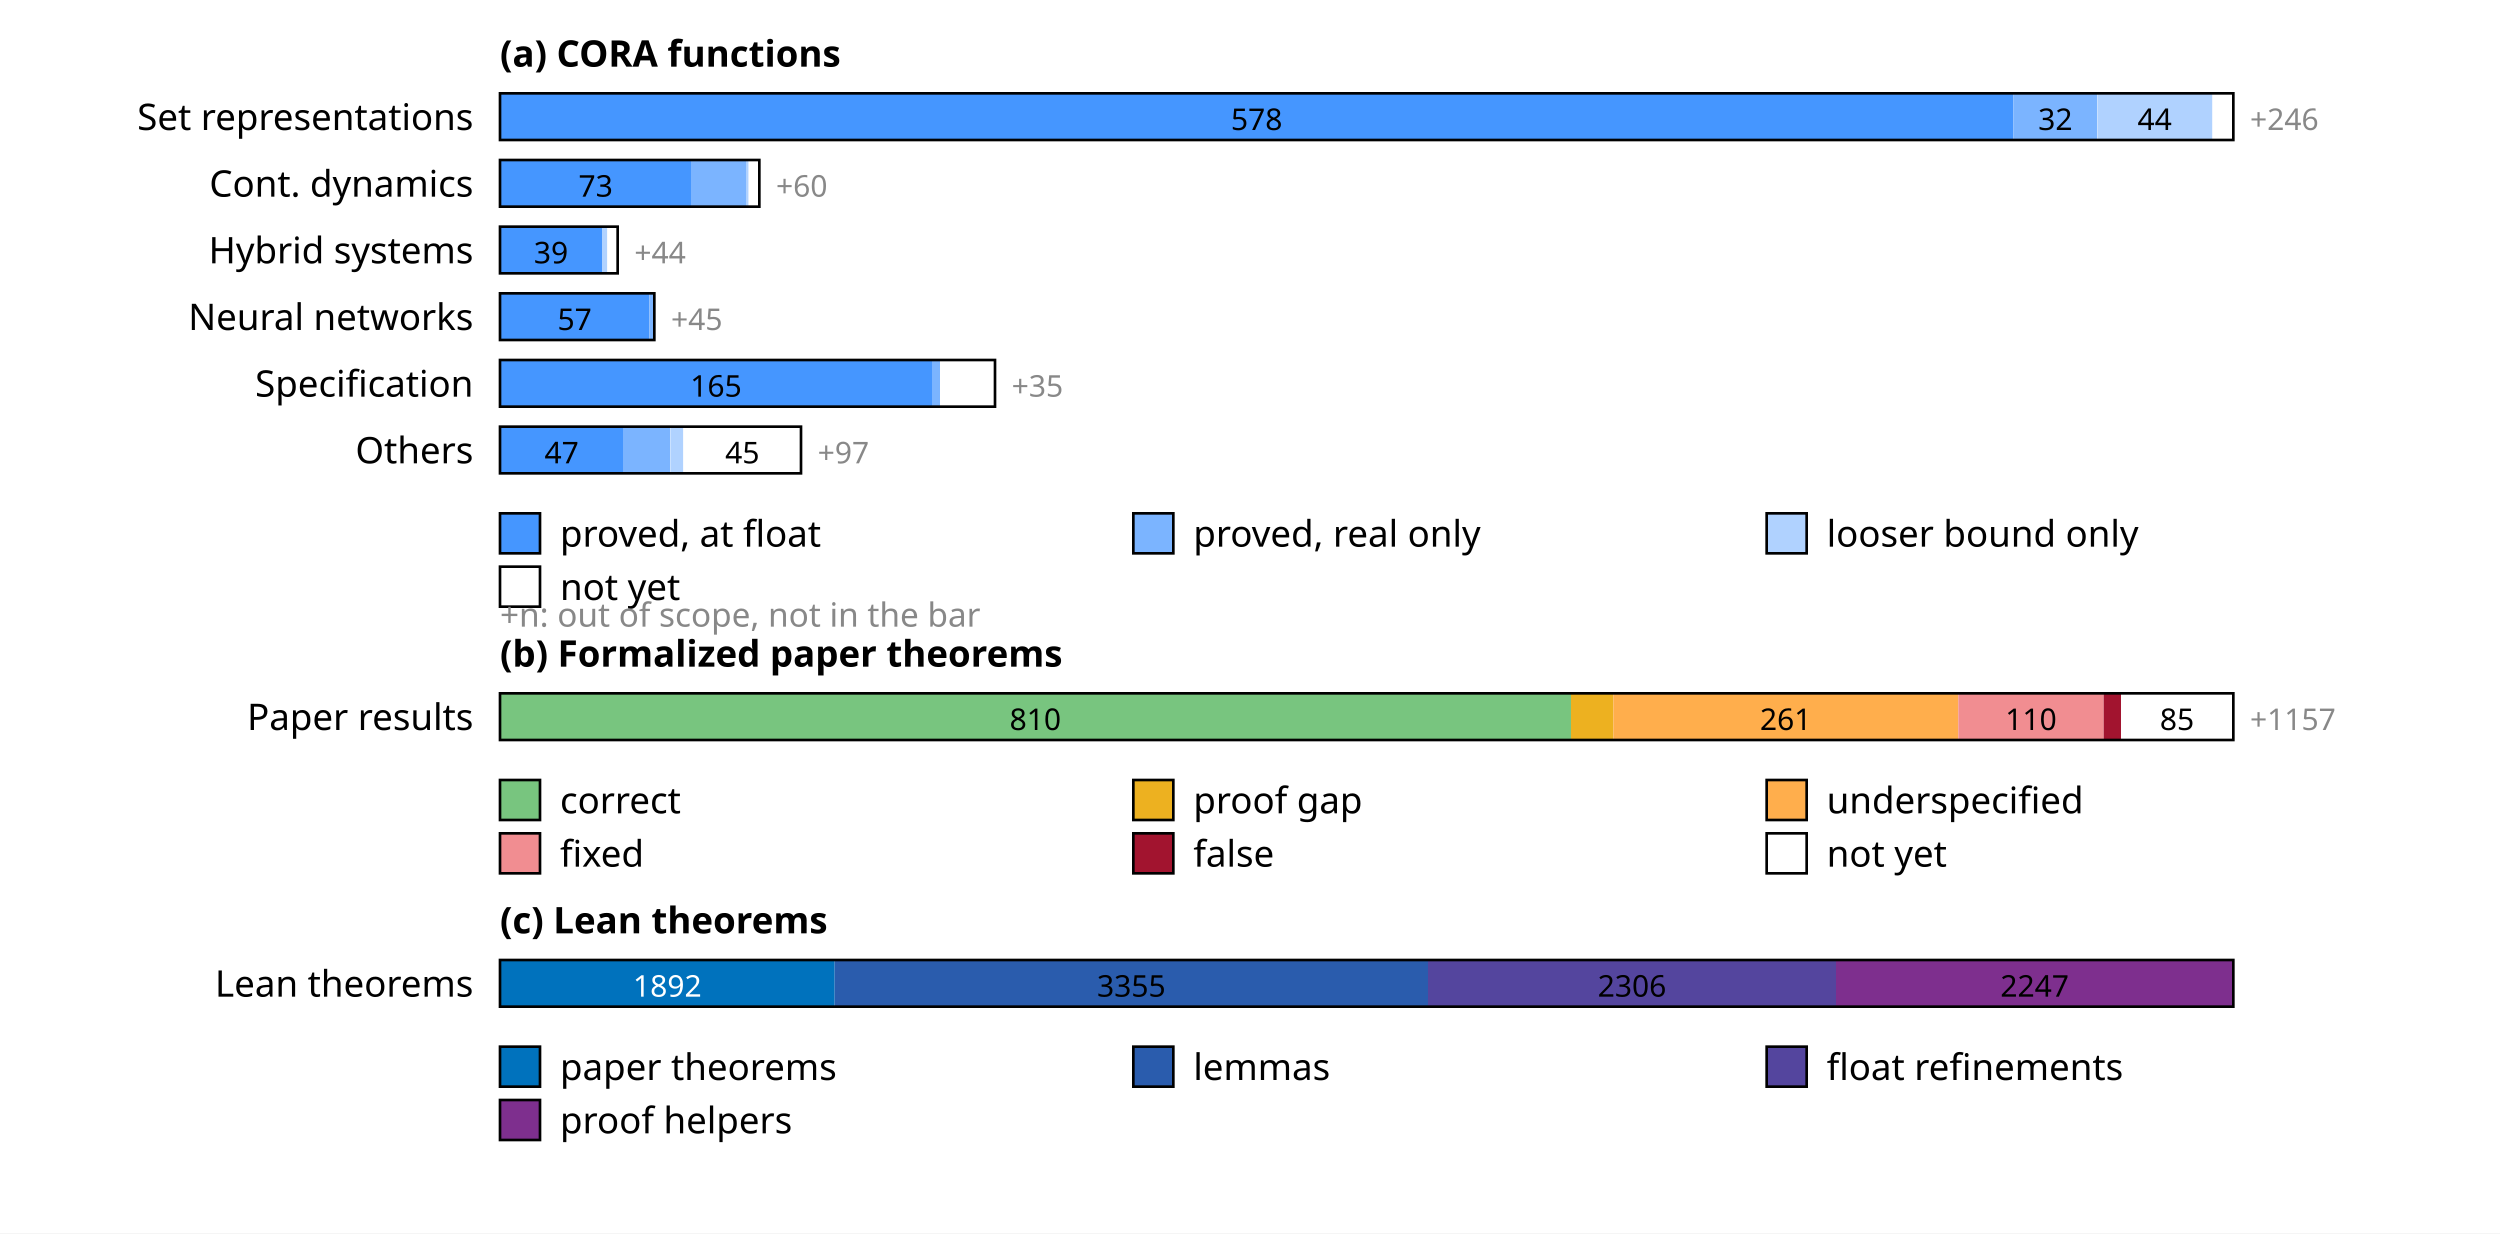
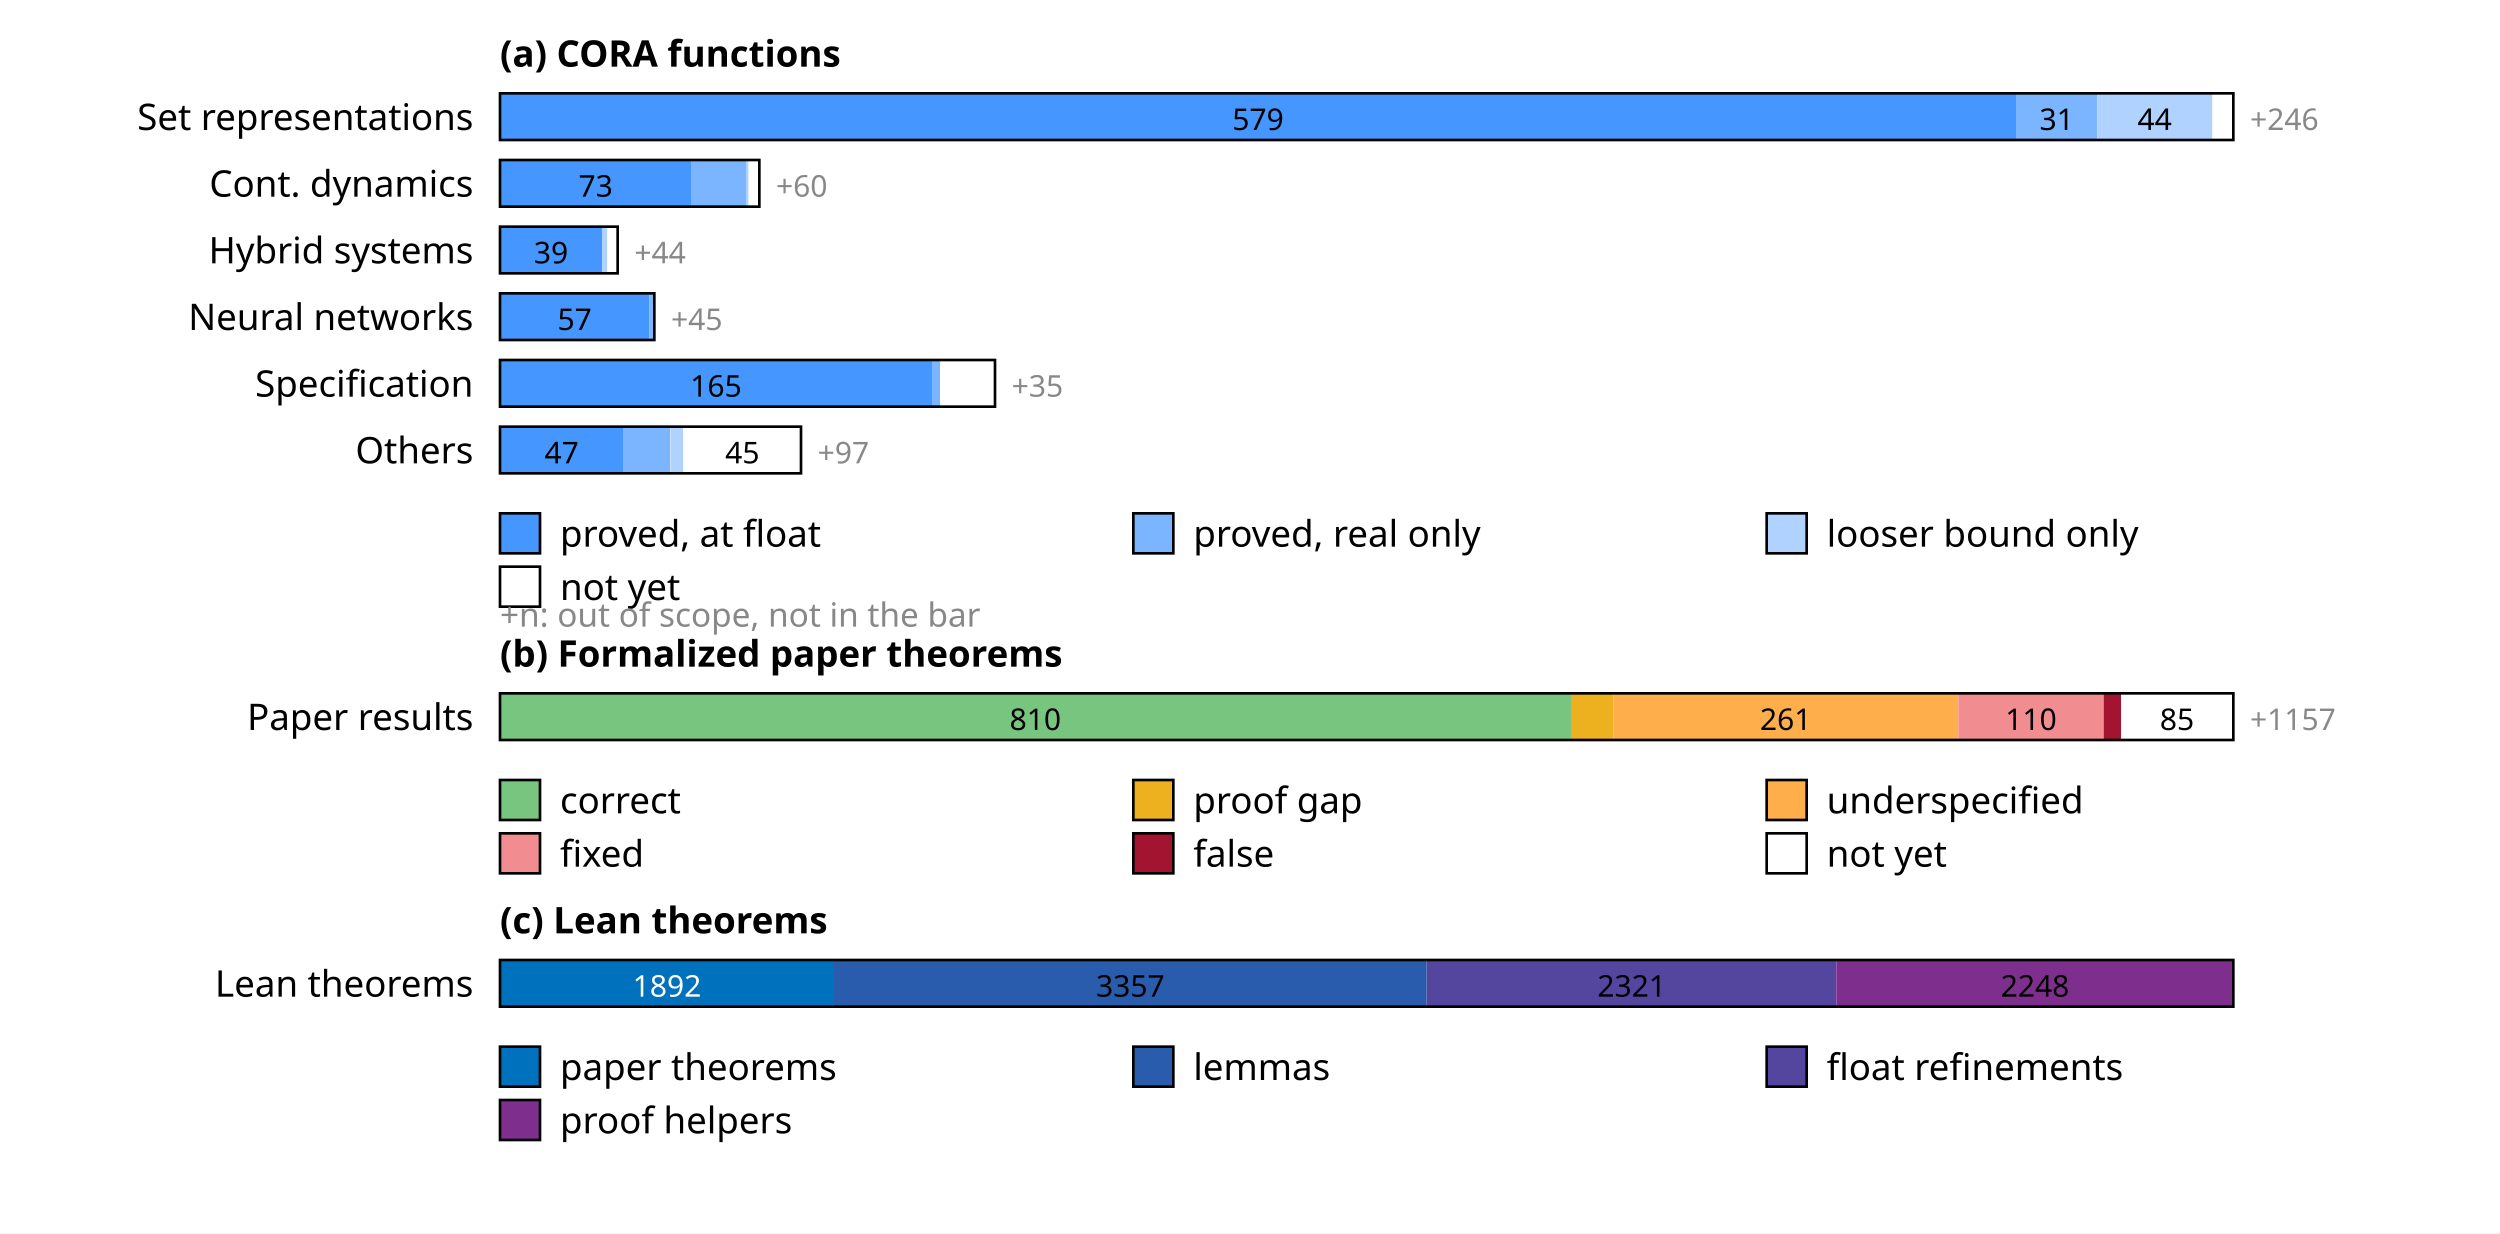
<svg xmlns="http://www.w3.org/2000/svg" width="750" height="370" font-family="sans-serif" font-size="11">
  <rect width="100%" height="100%" fill="white" />
  <text x="150" y="20" font-weight="bold">(a) CORA functions</text>
  <text x="142" y="39" text-anchor="end">Set representations</text>
-   <rect x="150.0" y="28" width="454.0" height="14" fill="rgb(69,150,255)" />
-   <text x="377.0" y="39" text-anchor="middle" font-size="9" fill="#000">578</text>
-   <rect x="604.0" y="28" width="25.1" height="14" fill="rgb(123,180,255)" />
-   <text x="616.6" y="39" text-anchor="middle" font-size="9" fill="#000">32</text>
+   <rect x="150.0" y="28" width="454.8" height="14" fill="rgb(69,150,255)" />
+   <text x="377.4" y="39" text-anchor="middle" font-size="9" fill="#000">579</text>
+   <rect x="604.8" y="28" width="24.4" height="14" fill="rgb(123,180,255)" />
+   <text x="617.0" y="39" text-anchor="middle" font-size="9" fill="#000">31</text>
  <rect x="629.2" y="28" width="34.6" height="14" fill="rgb(176,210,255)" />
  <text x="646.4" y="39" text-anchor="middle" font-size="9" fill="#000">44</text>
  <rect x="663.7" y="28" width="6.3" height="14" fill="rgb(255,255,255)" />
  <rect x="150" y="28" width="520.0" height="14" fill="none" stroke="#000" stroke-width="0.8" />
  <text x="675.0" y="39" font-size="9" fill="#888">+246</text>
  <text x="142" y="59" text-anchor="end">Cont. dynamics</text>
  <rect x="150.0" y="48" width="57.3" height="14" fill="rgb(69,150,255)" />
  <text x="178.7" y="59" text-anchor="middle" font-size="9" fill="#000">73</text>
  <rect x="207.3" y="48" width="16.5" height="14" fill="rgb(123,180,255)" />
  <rect x="223.8" y="48" width="0.8" height="14" fill="rgb(176,210,255)" />
  <rect x="224.6" y="48" width="3.1" height="14" fill="rgb(255,255,255)" />
  <rect x="150" y="48" width="77.8" height="14" fill="none" stroke="#000" stroke-width="0.8" />
  <text x="232.8" y="59" font-size="9" fill="#888">+60</text>
  <text x="142" y="79" text-anchor="end">Hybrid systems</text>
  <rect x="150.0" y="68" width="30.6" height="14" fill="rgb(69,150,255)" />
  <text x="165.3" y="79" text-anchor="middle" font-size="9" fill="#000">39</text>
  <rect x="180.6" y="68" width="1.6" height="14" fill="rgb(176,210,255)" />
  <rect x="182.2" y="68" width="3.1" height="14" fill="rgb(255,255,255)" />
  <rect x="150" y="68" width="35.3" height="14" fill="none" stroke="#000" stroke-width="0.8" />
  <text x="190.3" y="79" font-size="9" fill="#888">+44</text>
  <text x="142" y="99" text-anchor="end">Neural networks</text>
  <rect x="150.0" y="88" width="44.8" height="14" fill="rgb(69,150,255)" />
  <text x="172.4" y="99" text-anchor="middle" font-size="9" fill="#000">57</text>
  <rect x="194.8" y="88" width="1.6" height="14" fill="rgb(123,180,255)" />
  <rect x="150" y="88" width="46.3" height="14" fill="none" stroke="#000" stroke-width="0.8" />
  <text x="201.3" y="99" font-size="9" fill="#888">+45</text>
  <text x="142" y="119" text-anchor="end">Specification</text>
  <rect x="150.0" y="108" width="129.6" height="14" fill="rgb(69,150,255)" />
  <text x="214.8" y="119" text-anchor="middle" font-size="9" fill="#000">165</text>
  <rect x="279.6" y="108" width="2.4" height="14" fill="rgb(123,180,255)" />
  <rect x="282.0" y="108" width="16.5" height="14" fill="rgb(255,255,255)" />
  <rect x="150" y="108" width="148.5" height="14" fill="none" stroke="#000" stroke-width="0.8" />
  <text x="303.5" y="119" font-size="9" fill="#888">+35</text>
  <text x="142" y="139" text-anchor="end">Others</text>
  <rect x="150.0" y="128" width="36.9" height="14" fill="rgb(69,150,255)" />
  <text x="168.5" y="139" text-anchor="middle" font-size="9" fill="#000">47</text>
  <rect x="186.9" y="128" width="14.1" height="14" fill="rgb(123,180,255)" />
  <rect x="201.1" y="128" width="3.9" height="14" fill="rgb(176,210,255)" />
  <rect x="205.0" y="128" width="35.3" height="14" fill="rgb(255,255,255)" />
  <text x="222.7" y="139" text-anchor="middle" font-size="9" fill="#000">45</text>
  <rect x="150" y="128" width="90.3" height="14" fill="none" stroke="#000" stroke-width="0.8" />
  <text x="245.3" y="139" font-size="9" fill="#888">+97</text>
  <rect x="150" y="154" width="12" height="12" fill="rgb(69,150,255)" stroke="#000" stroke-width="0.8" />
  <text x="168" y="164">proved, at float</text>
  <rect x="340" y="154" width="12" height="12" fill="rgb(123,180,255)" stroke="#000" stroke-width="0.8" />
  <text x="358" y="164">proved, real only</text>
  <rect x="530" y="154" width="12" height="12" fill="rgb(176,210,255)" stroke="#000" stroke-width="0.8" />
  <text x="548" y="164">looser bound only</text>
  <rect x="150" y="170" width="12" height="12" fill="rgb(255,255,255)" stroke="#000" stroke-width="0.8" />
  <text x="168" y="180">not yet</text>
  <text x="150" y="188" font-size="10" fill="#888">+n: out of scope, not in the bar</text>
  <text x="150" y="200" font-weight="bold">(b) Formalized paper theorems</text>
  <text x="142" y="219" text-anchor="end">Paper results</text>
  <rect x="150.0" y="208" width="321.3" height="14" fill="rgb(120,197,127)" />
  <text x="310.6" y="219" text-anchor="middle" font-size="9" fill="#000">810</text>
  <rect x="471.3" y="208" width="12.7" height="14" fill="rgb(237,177,32)" />
  <rect x="484.0" y="208" width="103.5" height="14" fill="rgb(255,174,76)" />
  <text x="535.7" y="219" text-anchor="middle" font-size="9" fill="#000">261</text>
  <rect x="587.5" y="208" width="43.6" height="14" fill="rgb(241,141,145)" />
  <text x="609.3" y="219" text-anchor="middle" font-size="9" fill="#000">110</text>
  <rect x="631.1" y="208" width="5.2" height="14" fill="rgb(162,20,47)" />
  <rect x="636.3" y="208" width="33.7" height="14" fill="rgb(255,255,255)" />
  <text x="653.1" y="219" text-anchor="middle" font-size="9" fill="#000">85</text>
  <rect x="150" y="208" width="520.0" height="14" fill="none" stroke="#000" stroke-width="0.8" />
  <text x="675.0" y="219" font-size="9" fill="#888">+1157</text>
  <rect x="150" y="234" width="12" height="12" fill="rgb(120,197,127)" stroke="#000" stroke-width="0.8" />
  <text x="168" y="244">correct</text>
  <rect x="340" y="234" width="12" height="12" fill="rgb(237,177,32)" stroke="#000" stroke-width="0.8" />
  <text x="358" y="244">proof gap</text>
  <rect x="530" y="234" width="12" height="12" fill="rgb(255,174,76)" stroke="#000" stroke-width="0.8" />
  <text x="548" y="244">underspecified</text>
  <rect x="150" y="250" width="12" height="12" fill="rgb(241,141,145)" stroke="#000" stroke-width="0.8" />
  <text x="168" y="260">fixed</text>
  <rect x="340" y="250" width="12" height="12" fill="rgb(162,20,47)" stroke="#000" stroke-width="0.8" />
  <text x="358" y="260">false</text>
  <rect x="530" y="250" width="12" height="12" fill="rgb(255,255,255)" stroke="#000" stroke-width="0.8" />
  <text x="548" y="260">not yet</text>
  <text x="150" y="280" font-weight="bold">(c) Lean theorems</text>
  <text x="142" y="299" text-anchor="end">Lean theorems</text>
-   <rect x="150.0" y="288" width="100.4" height="14" fill="rgb(0,114,189)" />
-   <text x="200.2" y="299" text-anchor="middle" font-size="9" fill="#fff">1892</text>
-   <rect x="250.4" y="288" width="178.0" height="14" fill="rgb(42,92,173)" />
-   <text x="339.4" y="299" text-anchor="middle" font-size="9" fill="#000">3355</text>
-   <rect x="428.4" y="288" width="122.4" height="14" fill="rgb(84,69,158)" />
-   <text x="489.6" y="299" text-anchor="middle" font-size="9" fill="#000">2306</text>
-   <rect x="550.8" y="288" width="119.2" height="14" fill="rgb(126,47,142)" />
-   <text x="610.4" y="299" text-anchor="middle" font-size="9" fill="#000">2247</text>
+   <rect x="150.0" y="288" width="100.2" height="14" fill="rgb(0,114,189)" />
+   <text x="200.1" y="299" text-anchor="middle" font-size="9" fill="#fff">1892</text>
+   <rect x="250.2" y="288" width="177.8" height="14" fill="rgb(42,92,173)" />
+   <text x="339.1" y="299" text-anchor="middle" font-size="9" fill="#000">3357</text>
+   <rect x="428.0" y="288" width="122.9" height="14" fill="rgb(84,69,158)" />
+   <text x="489.5" y="299" text-anchor="middle" font-size="9" fill="#000">2321</text>
+   <rect x="550.9" y="288" width="119.1" height="14" fill="rgb(126,47,142)" />
+   <text x="610.5" y="299" text-anchor="middle" font-size="9" fill="#000">2248</text>
  <rect x="150" y="288" width="520.0" height="14" fill="none" stroke="#000" stroke-width="0.8" />
  <rect x="150" y="314" width="12" height="12" fill="rgb(0,114,189)" stroke="#000" stroke-width="0.8" />
  <text x="168" y="324">paper theorems</text>
  <rect x="340" y="314" width="12" height="12" fill="rgb(42,92,173)" stroke="#000" stroke-width="0.8" />
  <text x="358" y="324">lemmas</text>
  <rect x="530" y="314" width="12" height="12" fill="rgb(84,69,158)" stroke="#000" stroke-width="0.8" />
  <text x="548" y="324">float refinements</text>
  <rect x="150" y="330" width="12" height="12" fill="rgb(126,47,142)" stroke="#000" stroke-width="0.8" />
  <text x="168" y="340">proof helpers</text>
</svg>
